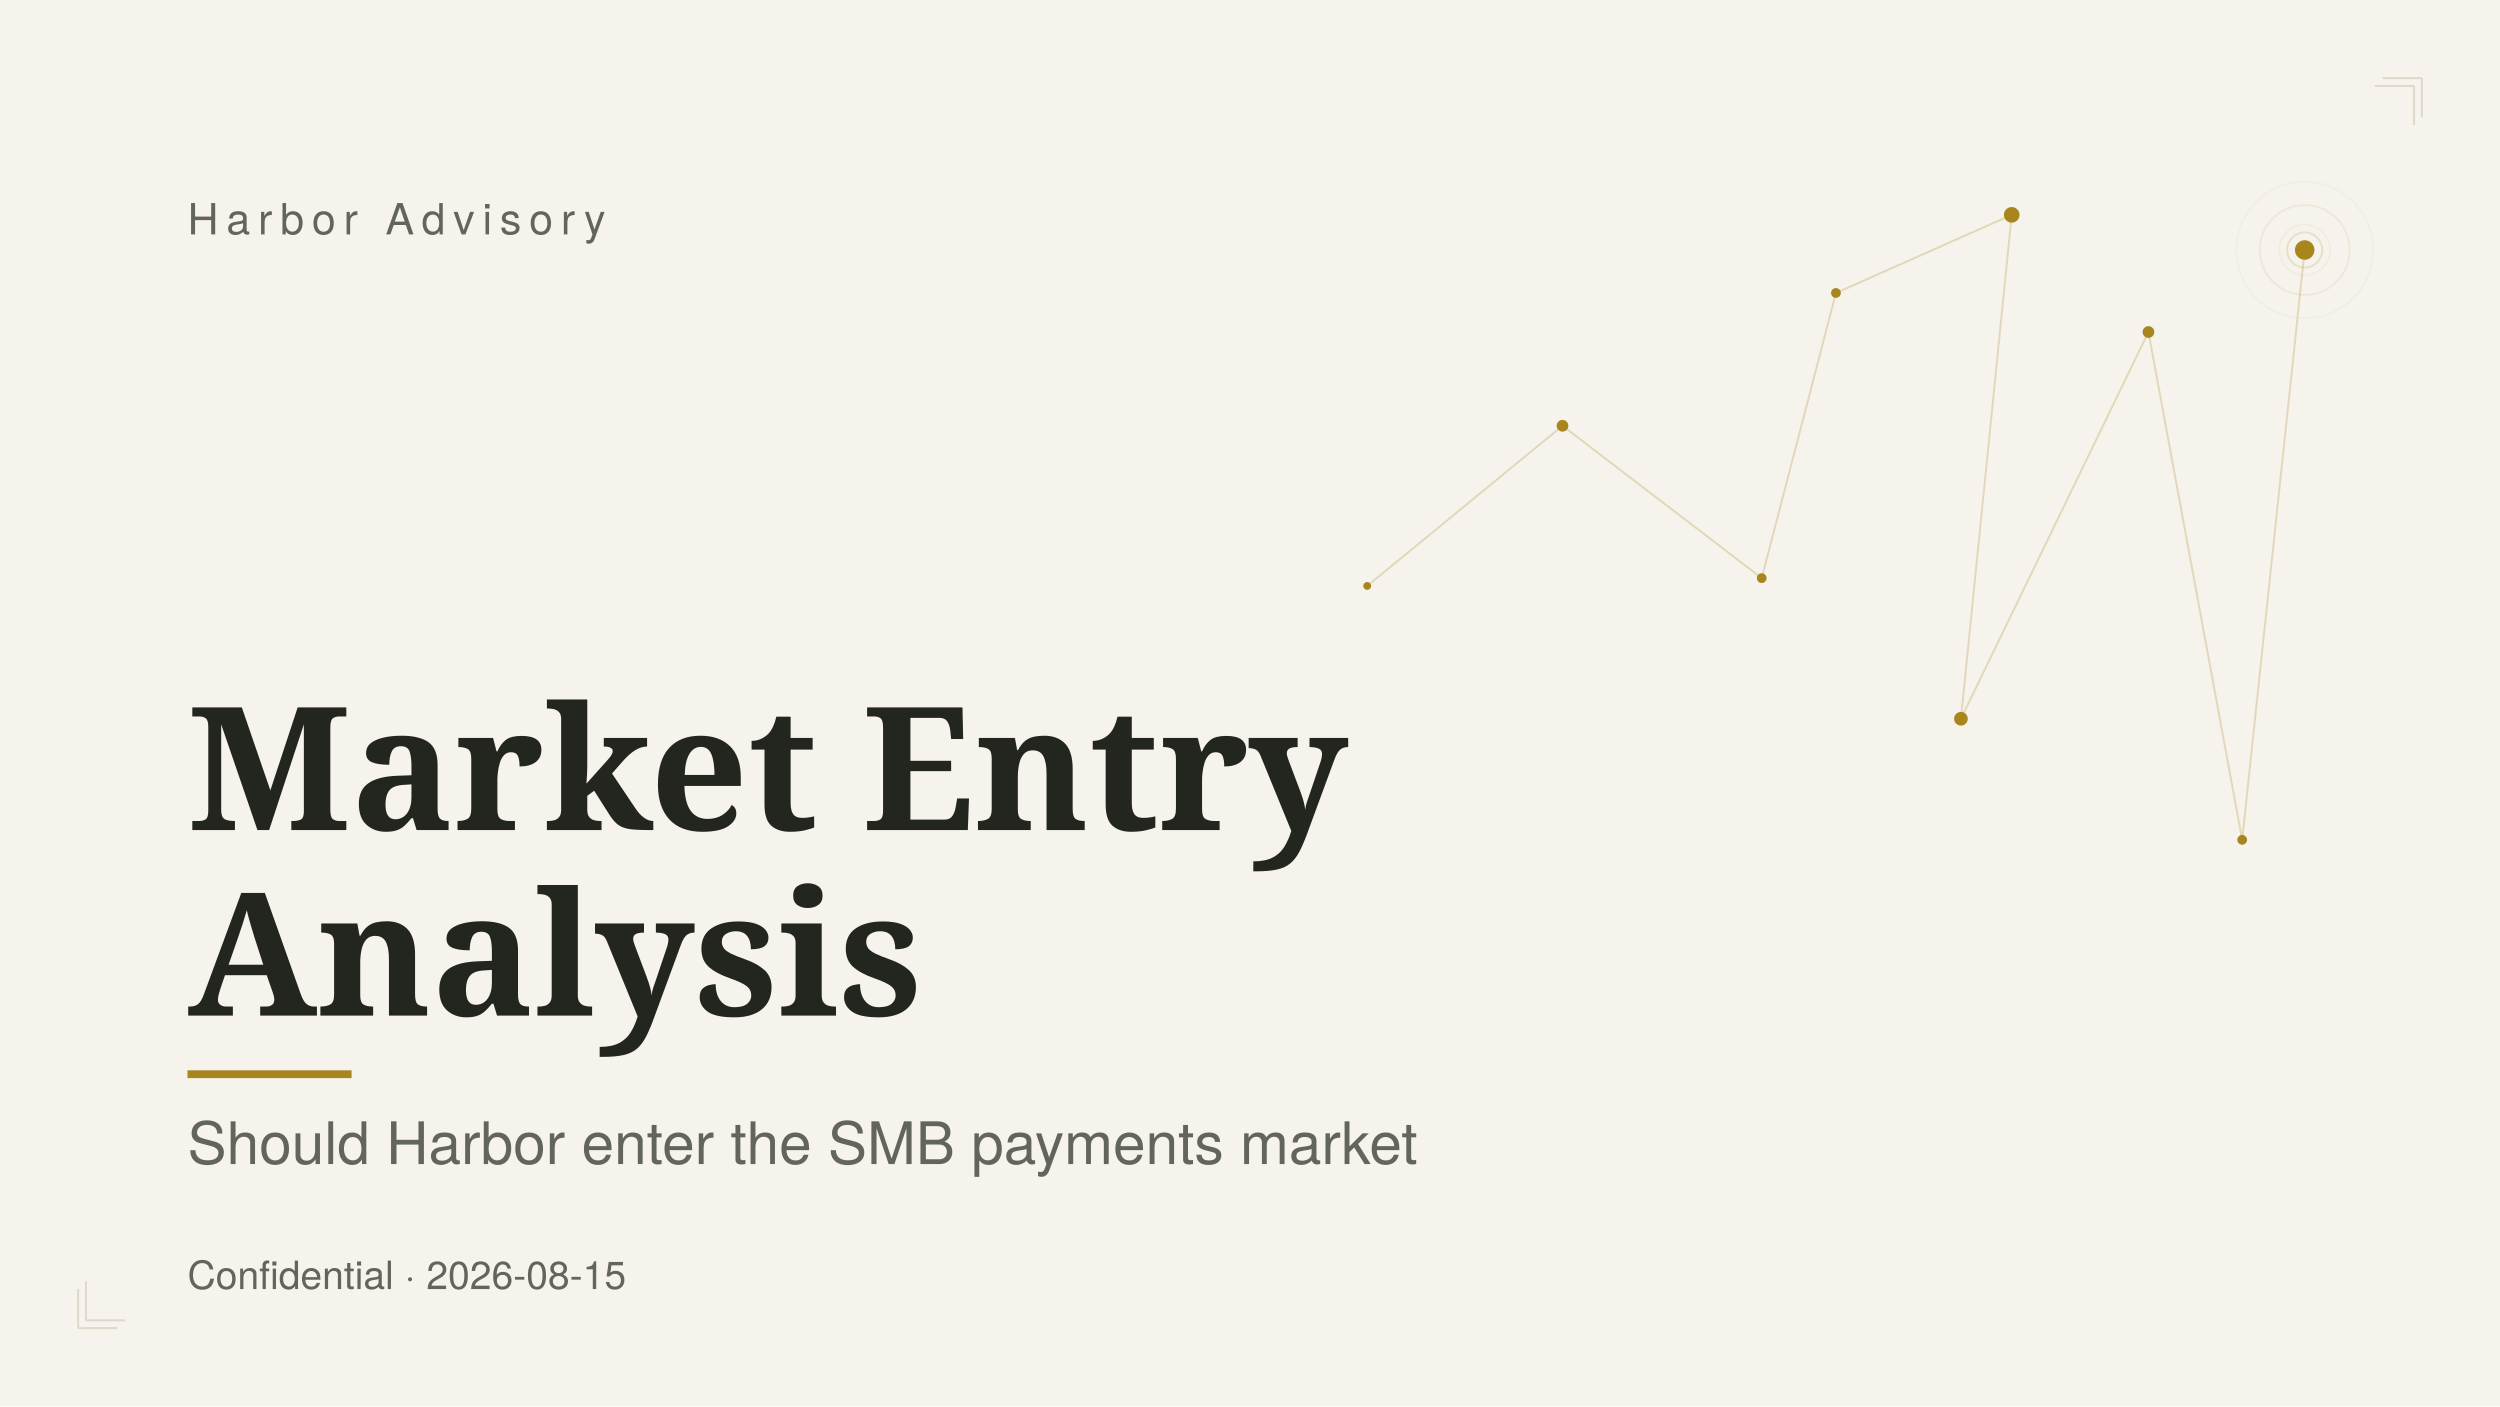
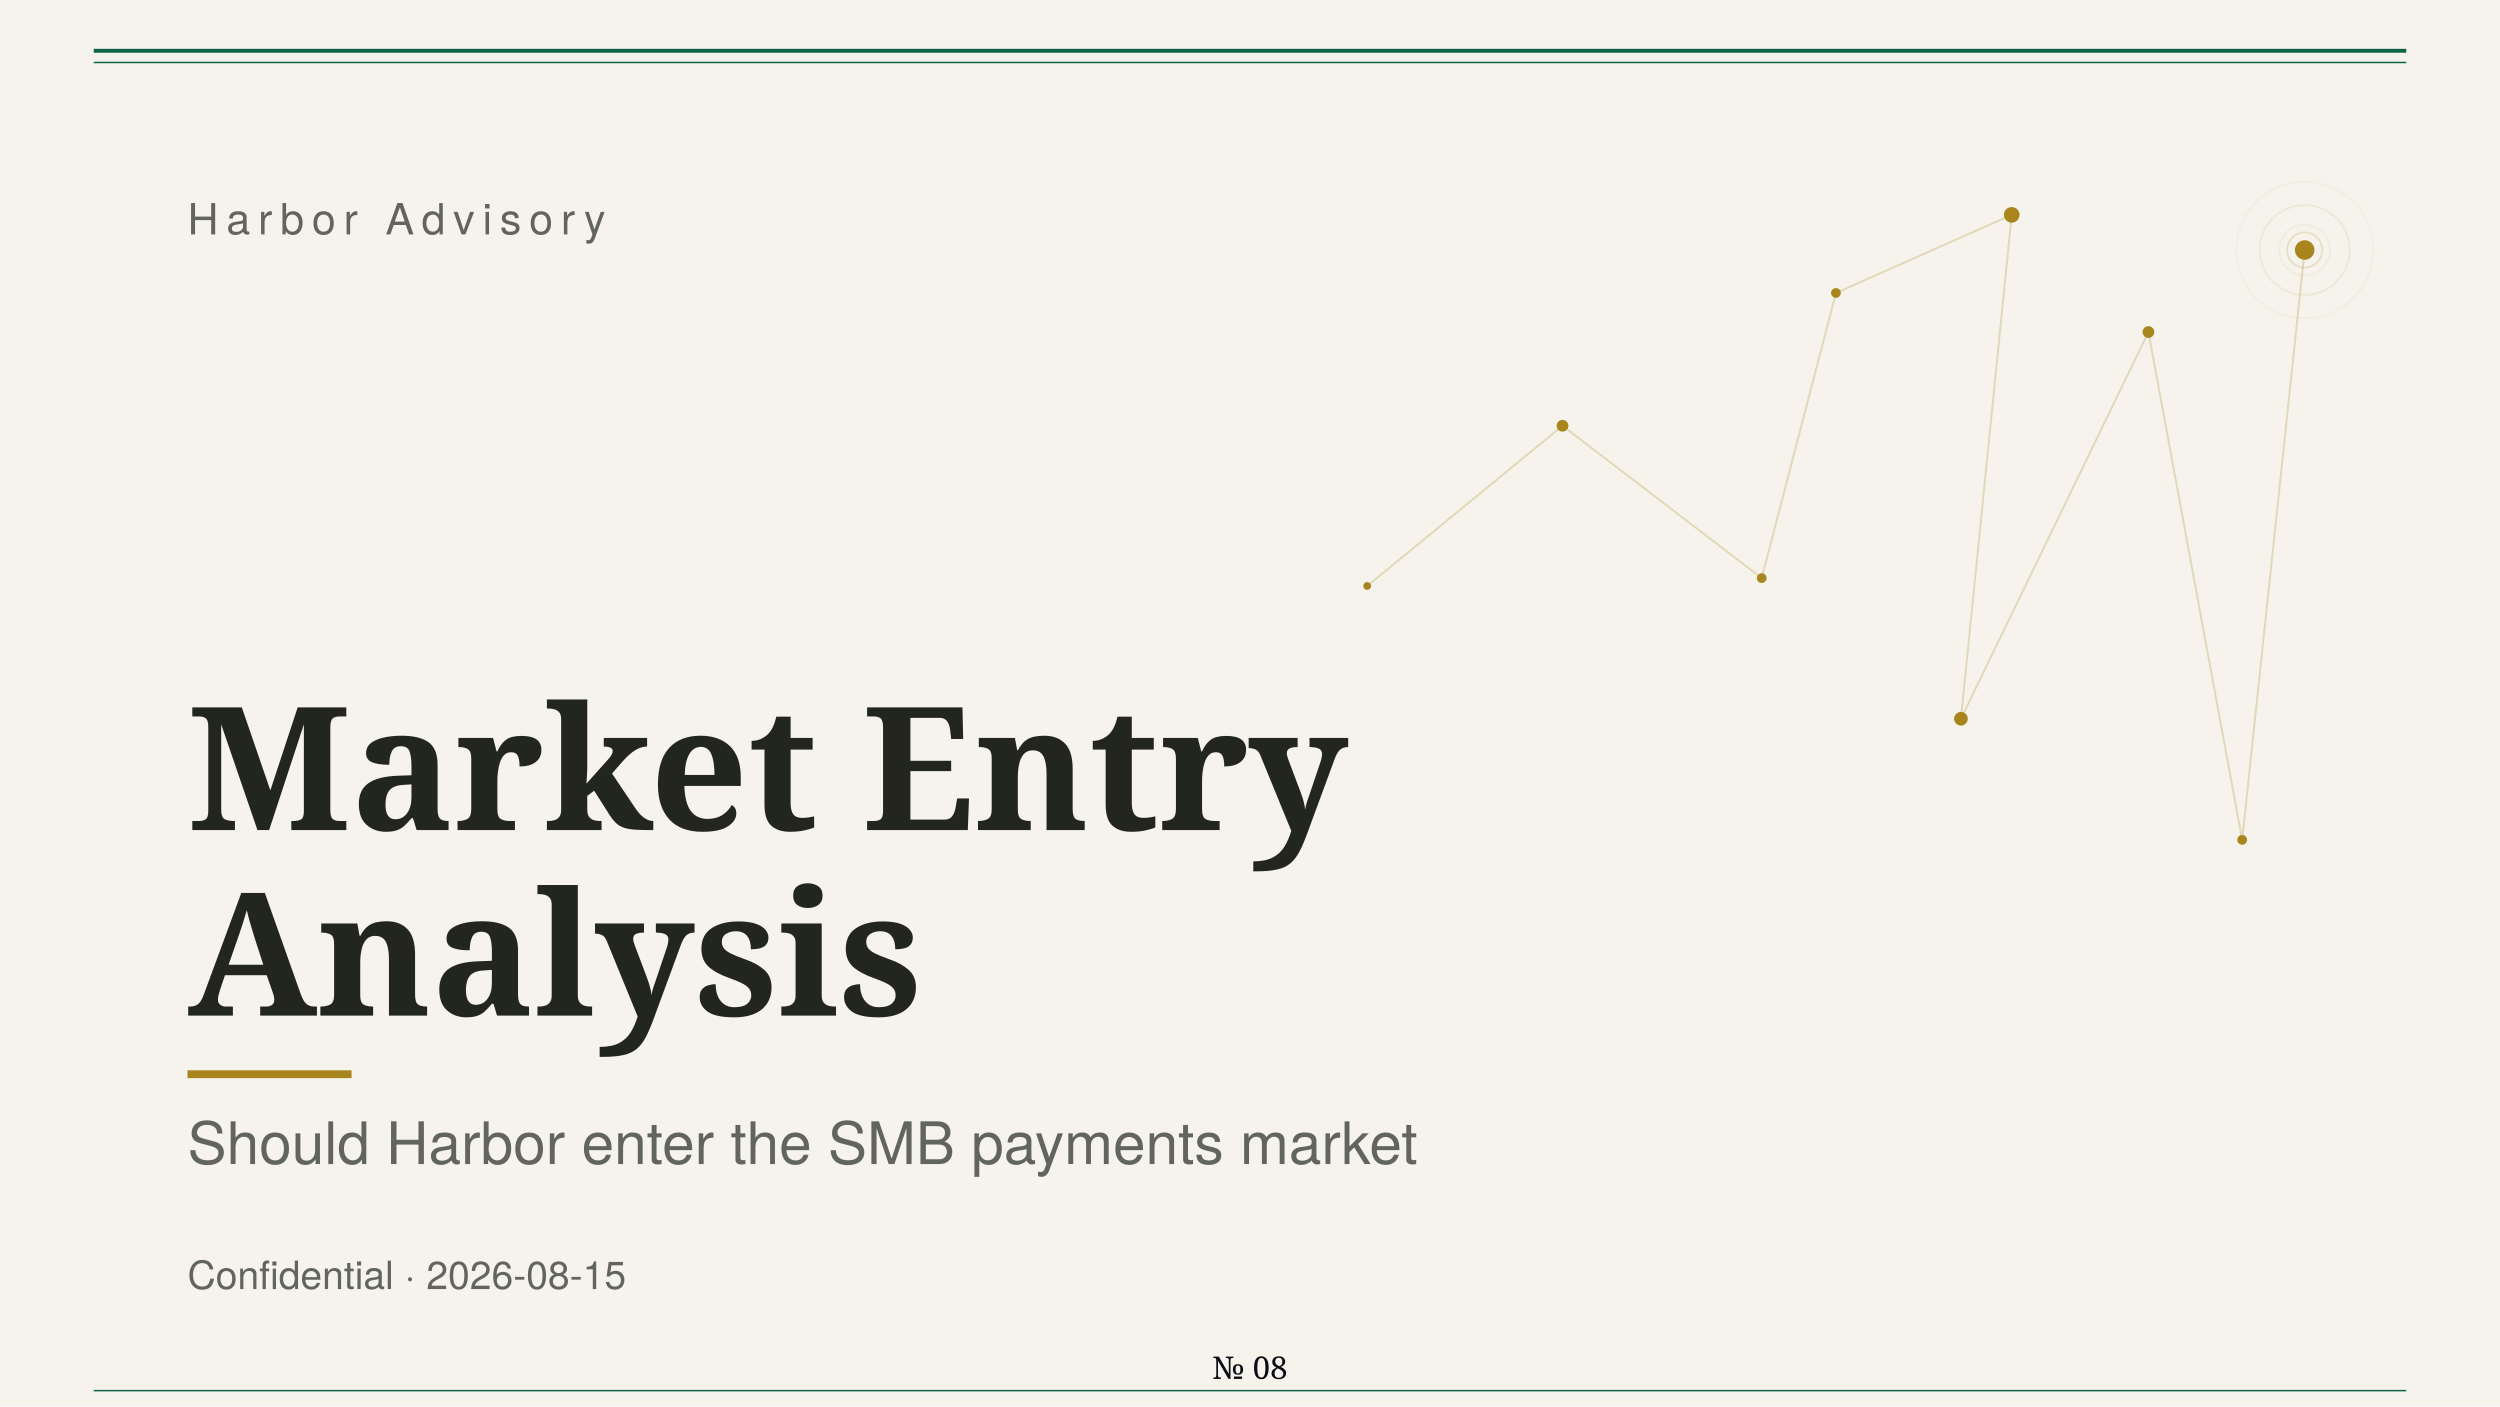
<svg xmlns="http://www.w3.org/2000/svg" viewBox="0 0 1280 720">
  <rect x="0" y="0" width="1280" height="720" fill="#F5F3EC" />
  <g data-decor="true">
-     <line x1="1240" y1="40" x2="1220" y2="40" stroke="#DDD9C8" stroke-width="1" />
-     <line x1="1240" y1="40" x2="1240" y2="60" stroke="#DDD9C8" stroke-width="1" />
-     <line x1="1236" y1="44" x2="1216" y2="44" stroke="#DDD9C8" stroke-width="1" />
-     <line x1="1236" y1="44" x2="1236" y2="64" stroke="#DDD9C8" stroke-width="1" />
-     <line x1="40" y1="680" x2="60" y2="680" stroke="#DDD9C8" stroke-width="1" />
-     <line x1="40" y1="680" x2="40" y2="660" stroke="#DDD9C8" stroke-width="1" />
-     <line x1="44" y1="676" x2="64" y2="676" stroke="#DDD9C8" stroke-width="1" />
-     <line x1="44" y1="676" x2="44" y2="656" stroke="#DDD9C8" stroke-width="1" />
+     <line x1="48" y1="26" x2="1232" y2="26" stroke="#0E6245" stroke-width="2" />
+     <line x1="48" y1="32" x2="1232" y2="32" stroke="#0E6245" stroke-width="0.75" />
+     <line x1="48" y1="712" x2="1232" y2="712" stroke="#0E6245" stroke-width="0.75" />
+     <text x="640" y="706" font-family="Georgia, Songti SC, STSong, serif" font-size="16" fill="#0A0E14" text-anchor="middle" dominant-baseline="alphabetic">№ 08</text>
  </g>
  <g data-archetype="constellation">
    <text x="96" y="120" font-family="Microsoft YaHei, PingFang SC, Helvetica Neue, sans-serif" font-size="22" fill="#62655B" letter-spacing="4" dominant-baseline="alphabetic">Harbor Advisory</text>
    <rect x="96" y="548" width="84" height="4" fill="#A8861D" />
    <text x="96" y="596" font-family="Microsoft YaHei, PingFang SC, Helvetica Neue, sans-serif" font-size="30" fill="#62655B" dominant-baseline="alphabetic">Should Harbor enter the SMB payments market</text>
    <text x="96" y="425" font-family="Georgia, Songti SC, STSong, serif" font-size="88" font-weight="700" fill="#23251F" dominant-baseline="alphabetic">Market Entry</text>
    <text x="96" y="520" font-family="Georgia, Songti SC, STSong, serif" font-size="88" font-weight="700" fill="#23251F" dominant-baseline="alphabetic">Analysis</text>
    <text x="96" y="660" font-family="Microsoft YaHei, PingFang SC, Helvetica Neue, sans-serif" font-size="20" fill="#62655B" dominant-baseline="alphabetic">Confidential    ·    2026-08-15</text>
    <polyline points="700,300 800,218 902,296 940,150 1030,110 1004,368 1100,170 1148,430 1180,128" fill="none" stroke="#A8861D" stroke-width="1" stroke-opacity="0.25" />
    <circle cx="700" cy="300" r="2" fill="#A8861D" />
    <circle cx="800" cy="218" r="3" fill="#A8861D" />
    <circle cx="902" cy="296" r="2.5" fill="#A8861D" />
    <circle cx="940" cy="150" r="2.5" fill="#A8861D" />
    <circle cx="1030" cy="110" r="4" fill="#A8861D" />
    <circle cx="1004" cy="368" r="3.5" fill="#A8861D" />
    <circle cx="1100" cy="170" r="3" fill="#A8861D" />
    <circle cx="1148" cy="430" r="2.5" fill="#A8861D" />
    <circle cx="1180" cy="128" r="5" fill="#A8861D" />
    <circle cx="1180" cy="128" r="9" fill="none" stroke="#A8861D" stroke-opacity="0.18" stroke-width="1" />
    <circle cx="1180" cy="128" r="13" fill="none" stroke="#A8861D" stroke-opacity="0.07" stroke-width="1" />
    <circle cx="1180" cy="128" r="23" fill="none" stroke="#A8861D" stroke-opacity="0.1" stroke-width="1" />
    <circle cx="1180" cy="128" r="35" fill="none" stroke="#A8861D" stroke-opacity="0.05" stroke-width="1" />
  </g>
</svg>
